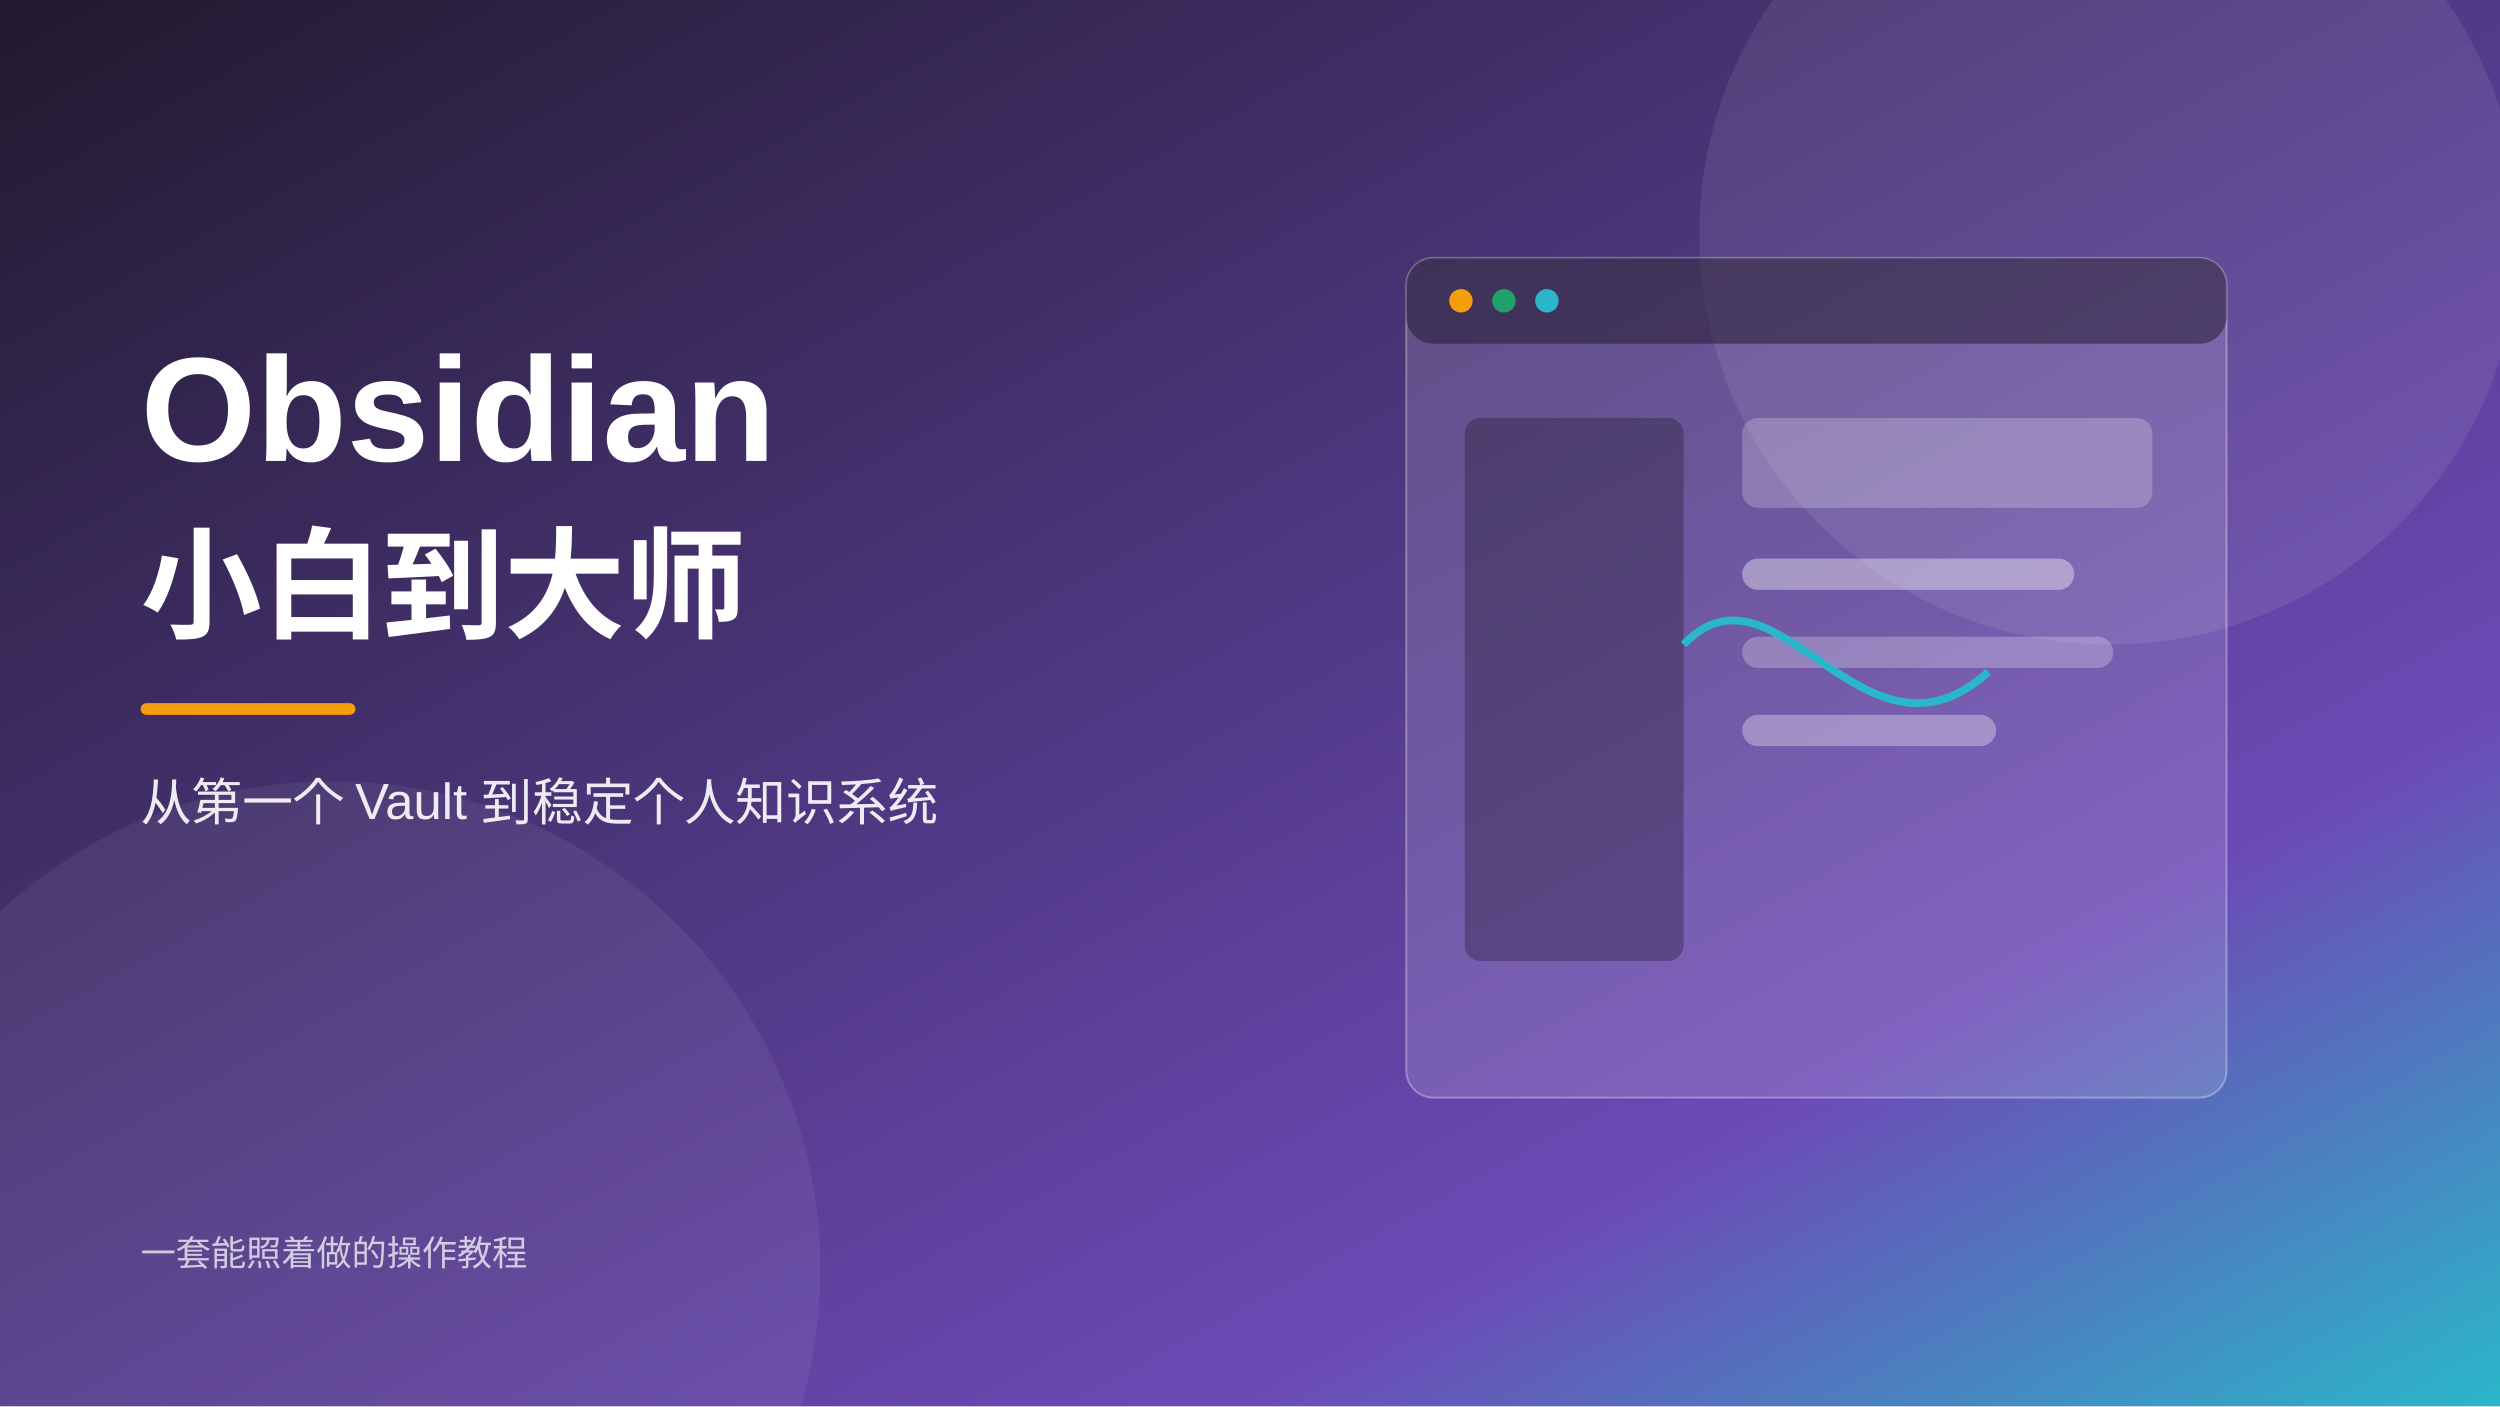
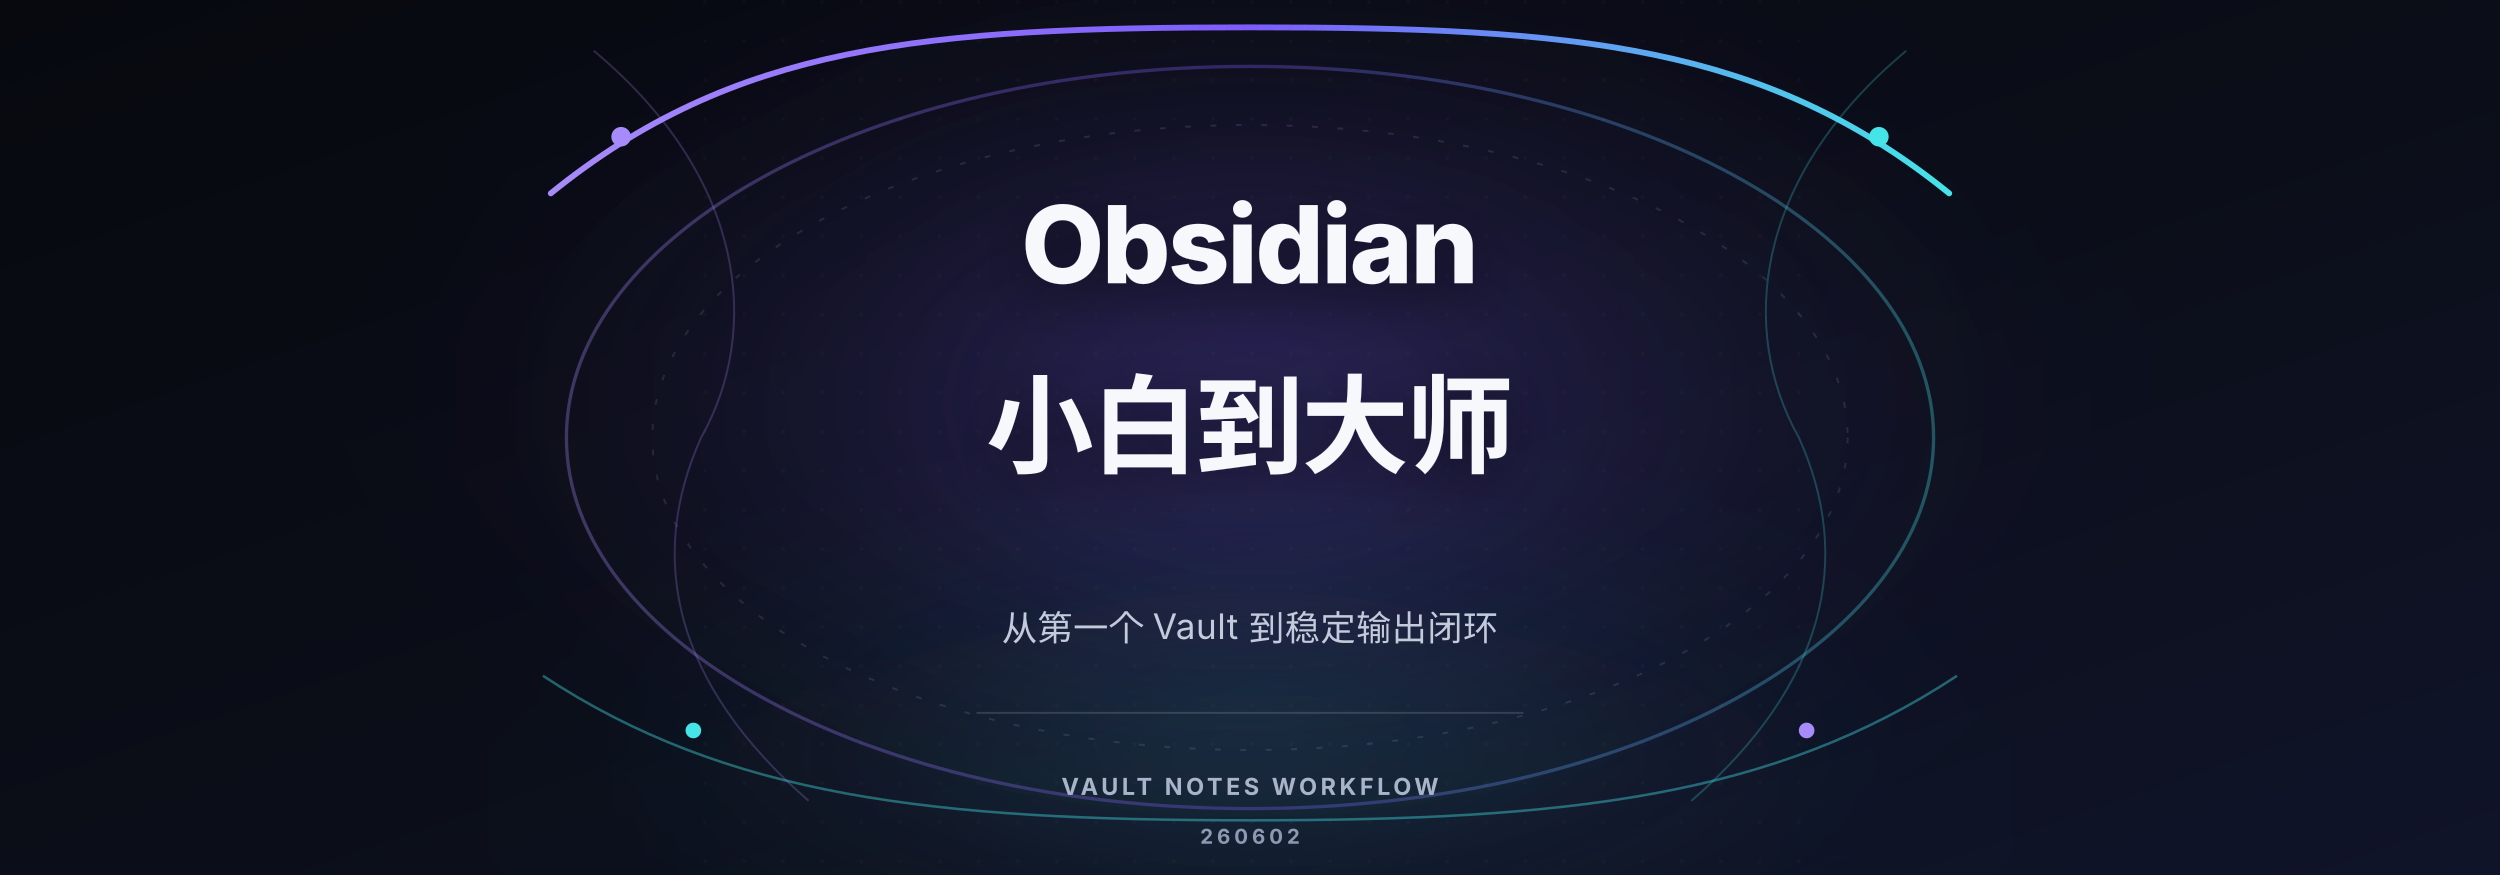
- <svg xmlns="http://www.w3.org/2000/svg" width="1280" height="720" viewBox="0 0 1280 720">
+ <svg xmlns="http://www.w3.org/2000/svg" width="1280" height="448" viewBox="0 0 1280 448" role="img" aria-labelledby="svgTitle svgDesc">
  <defs>
-     <linearGradient id="g" x1="0%" y1="0%" x2="100%" y2="100%">
-       <stop offset="0%" stop-color="#211A2E" />
-       <stop offset="75%" stop-color="#6C4AB6" />
-       <stop offset="100%" stop-color="#2AB7CA" />
+     <linearGradient id="bg" x1="0" y1="0" x2="1" y2="1">
+       <stop stop-color="#07090F" />
+       <stop offset="0.52" stop-color="#0B0E18" />
+       <stop offset="1" stop-color="#10142A" />
    </linearGradient>
+     <linearGradient id="accent">
+       <stop stop-color="#A78BFA" />
+       <stop offset="0.5" stop-color="#7C5CFC" />
+       <stop offset="1" stop-color="#45E4E8" />
+     </linearGradient>
+     <radialGradient id="primaryGlow">
+       <stop stop-color="#7C5CFC" stop-opacity="0.38" />
+       <stop offset="0.48" stop-color="#7C5CFC" stop-opacity="0.12" />
+       <stop offset="1" stop-color="#7C5CFC" stop-opacity="0" />
+     </radialGradient>
+     <radialGradient id="secondaryGlow">
+       <stop stop-color="#45E4E8" stop-opacity="0.24" />
+       <stop offset="0.55" stop-color="#45E4E8" stop-opacity="0.07" />
+       <stop offset="1" stop-color="#45E4E8" stop-opacity="0" />
+     </radialGradient>
+     <pattern id="dots" width="20" height="20" patternUnits="userSpaceOnUse">
+       <circle cx="1" cy="1" r="1" fill="#D9DFF2" fill-opacity="0.13" />
+     </pattern>
+     <filter id="blur56" x="-50%" y="-50%" width="200%" height="200%">
+       <feGaussianBlur stdDeviation="56" />
+     </filter>
+     <filter id="shadow" x="-30%" y="-30%" width="160%" height="180%">
+       <feDropShadow dx="0" dy="8" stdDeviation="14" flood-color="#000" flood-opacity="0.48" />
+     </filter>
+     <clipPath id="clip">
+       <rect width="1280" height="448" />
+     </clipPath>
  </defs>
-   <g id="background">
-     <rect width="1280" height="720" fill="url(#g)" />
-     <circle cx="1080" cy="120" r="210" fill="#FFFFFF" fill-opacity="0.08" />
-     <circle cx="170" cy="650" r="250" fill="#FFFFFF" fill-opacity="0.06" />
+   <rect width="1280" height="448" fill="url(#bg)" />
+   <ellipse cx="640" cy="206" rx="405" ry="210" fill="url(#primaryGlow)" filter="url(#blur56)" />
+   <ellipse cx="640" cy="410" rx="360" ry="120" fill="url(#secondaryGlow)" filter="url(#blur56)" />
+   <g clip-path="url(#clip)" fill="none" pointer-events="none">
+     <ellipse cx="640" cy="224" rx="350" ry="190" stroke="url(#accent)" stroke-width="1.7" stroke-opacity="0.32" />
+     <ellipse cx="640" cy="224" rx="306" ry="160" stroke="#D7D0FF" stroke-width="1" stroke-opacity="0.12" stroke-dasharray="3 10" />
+     <path d="M282 99C376 23 472 14 640 14C808 14 904 23 998 99" stroke="url(#accent)" stroke-width="3" stroke-linecap="round" />
+     <path d="M278 346C372 408 477 420 640 420C803 420 908 408 1002 346" stroke="#45E4E8" stroke-opacity="0.40" stroke-width="1.3" />
+     <path d="M304 26C382 91 390 169 359 224C331 286 345 350 414 410" stroke="#A78BFA" stroke-opacity="0.24" />
+     <path d="M976 26C898 91 890 169 921 224C949 286 935 350 866 410" stroke="#45E4E8" stroke-opacity="0.24" />
+     <circle cx="318" cy="70" r="5" fill="#A78BFA" stroke="none" />
+     <circle cx="962" cy="70" r="5" fill="#45E4E8" stroke="none" />
+     <circle cx="355" cy="374" r="4" fill="#45E4E8" stroke="none" />
+     <circle cx="925" cy="374" r="4" fill="#A78BFA" stroke="none" />
  </g>
-   <g id="mock-app">
-     <path fill="#FFFFFF" fill-opacity="0.14" stroke="#FFFFFF" stroke-opacity="0.32" d="M734,132 H1126 A14,14 0 0 1 1140,146 V548 A14,14 0 0 1 1126,562 H734 A14,14 0 0 1 720,548 V146 A14,14 0 0 1 734,132 Z" />
-     <path fill="#211A2E" fill-opacity="0.52" d="M734,132 H1126 A14,14 0 0 1 1140,146 V162 A14,14 0 0 1 1126,176 H734 A14,14 0 0 1 720,162 V146 A14,14 0 0 1 734,132 Z" />
-     <circle cx="748" cy="154" r="6" fill="#F59E0B" />
-     <circle cx="770" cy="154" r="6" fill="#22A06B" />
-     <circle cx="792" cy="154" r="6" fill="#2AB7CA" />
-     <path fill="#211A2E" fill-opacity="0.35" d="M758,214 H854 A8,8 0 0 1 862,222 V484 A8,8 0 0 1 854,492 H758 A8,8 0 0 1 750,484 V222 A8,8 0 0 1 758,214 Z" />
-     <path fill="#FFFFFF" fill-opacity="0.22" d="M900,214 H1094 A8,8 0 0 1 1102,222 V252 A8,8 0 0 1 1094,260 H900 A8,8 0 0 1 892,252 V222 A8,8 0 0 1 900,214 Z" />
-     <path fill="#FFFFFF" fill-opacity="0.38" d="M900,286 H1054 A8,8 0 0 1 1062,294 V294 A8,8 0 0 1 1054,302 H900 A8,8 0 0 1 892,294 V294 A8,8 0 0 1 900,286 Z" />
-     <path fill="#FFFFFF" fill-opacity="0.25" d="M900,326 H1074 A8,8 0 0 1 1082,334 V334 A8,8 0 0 1 1074,342 H900 A8,8 0 0 1 892,334 V334 A8,8 0 0 1 900,326 Z" />
-     <path fill="#FFFFFF" fill-opacity="0.32" d="M900,366 H1014 A8,8 0 0 1 1022,374 V374 A8,8 0 0 1 1014,382 H900 A8,8 0 0 1 892,374 V374 A8,8 0 0 1 900,366 Z" />
-     <path d="M862 330 C910 280 954 402 1018 344" fill="none" stroke="#2AB7CA" stroke-width="4" />
+   <rect x="354" width="572" height="448" fill="url(#dots)" opacity="0.17" />
+   <g font-family="Inter, 'SF Pro Display', 'Segoe UI', 'PingFang SC', 'Microsoft YaHei', sans-serif" text-anchor="middle">
+     <g filter="url(#shadow)" fill="#F7F8FC" font-weight="780">
+       <text x="640" y="145" font-size="55" letter-spacing="-1.2">Obsidian</text>
+       <text x="640" y="238" font-size="55" letter-spacing="-1.2">小白到大师</text>
+     </g>
+     <text x="640" y="328" fill="#C3CADB" font-size="18" font-weight="440" letter-spacing="0.25">从第一个 Vault 到稳定输出闭环</text>
+     <path d="M500 365H780" stroke="#FFFFFF" stroke-opacity="0.14" />
+     <path d="M588 365H692" stroke="url(#accent)" stroke-width="3" stroke-linecap="round" />
+     <text x="640" y="407" fill="#A9B3C9" font-size="12" font-weight="650" letter-spacing="1.8">VAULT NOTES WORKFLOW</text>
  </g>
-   <g id="title">
-     <text x="72" y="236" font-family="Arial, Microsoft YaHei, sans-serif" font-size="76" font-weight="800" fill="#FFFFFF">Obsidian</text>
-     <text x="72" y="322" font-family="Arial, Microsoft YaHei, sans-serif" font-size="62" font-weight="800" fill="#FFFFFF">小白到大师</text>
-     <path fill="#F59E0B" d="M75,360 H179 A3,3 0 0 1 182,363 V363 A3,3 0 0 1 179,366 H75 A3,3 0 0 1 72,363 V363 A3,3 0 0 1 75,360 Z" />
-     <text x="72" y="420" font-family="Microsoft YaHei, PingFang SC, Arial, sans-serif" font-size="26" fill="#FFFFFF" fill-opacity="0.9">从第一个 Vault 到稳定个人知识系统</text>
-     <text x="72" y="648" font-family="Microsoft YaHei, PingFang SC, Arial, sans-serif" font-size="18" fill="#FFFFFF" fill-opacity="0.72">一套能照着做的操作教程</text>
-   </g>
+   <text x="640" y="432" text-anchor="middle" font-family="Inter, 'Segoe UI', sans-serif" fill="#8D99B2" font-size="10.5" font-weight="650" letter-spacing="2">260602</text>
</svg>
